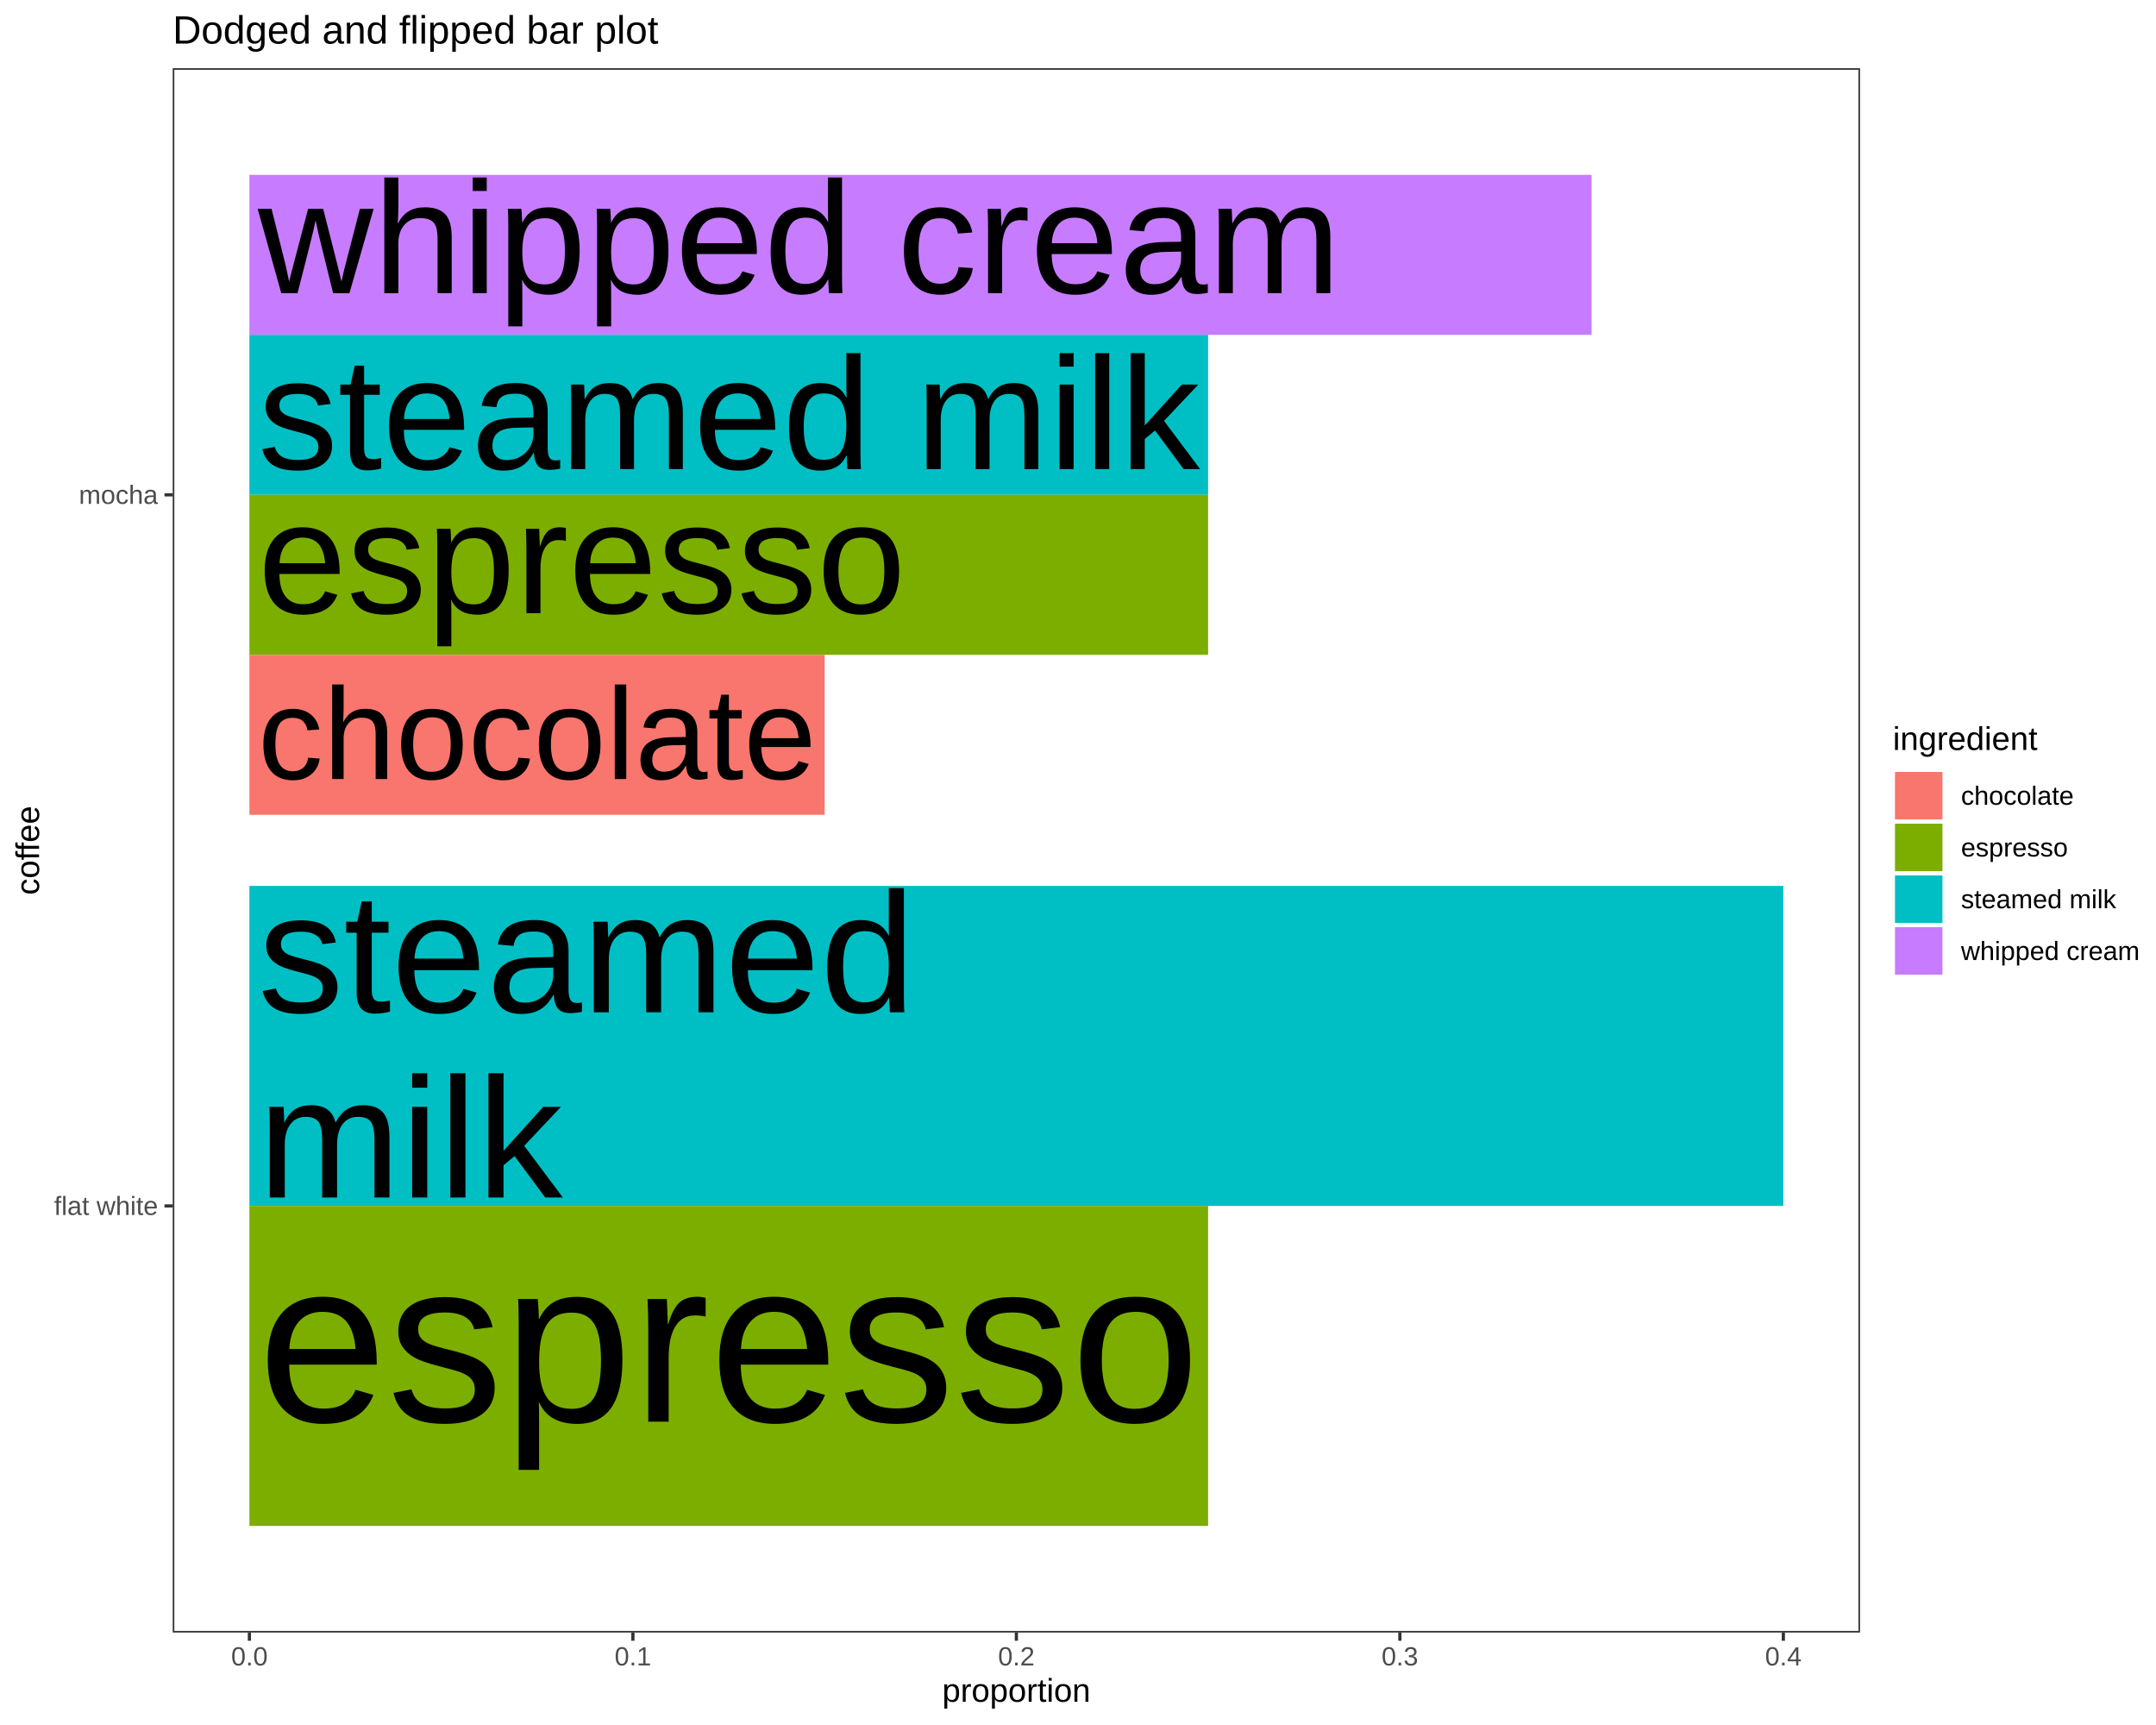
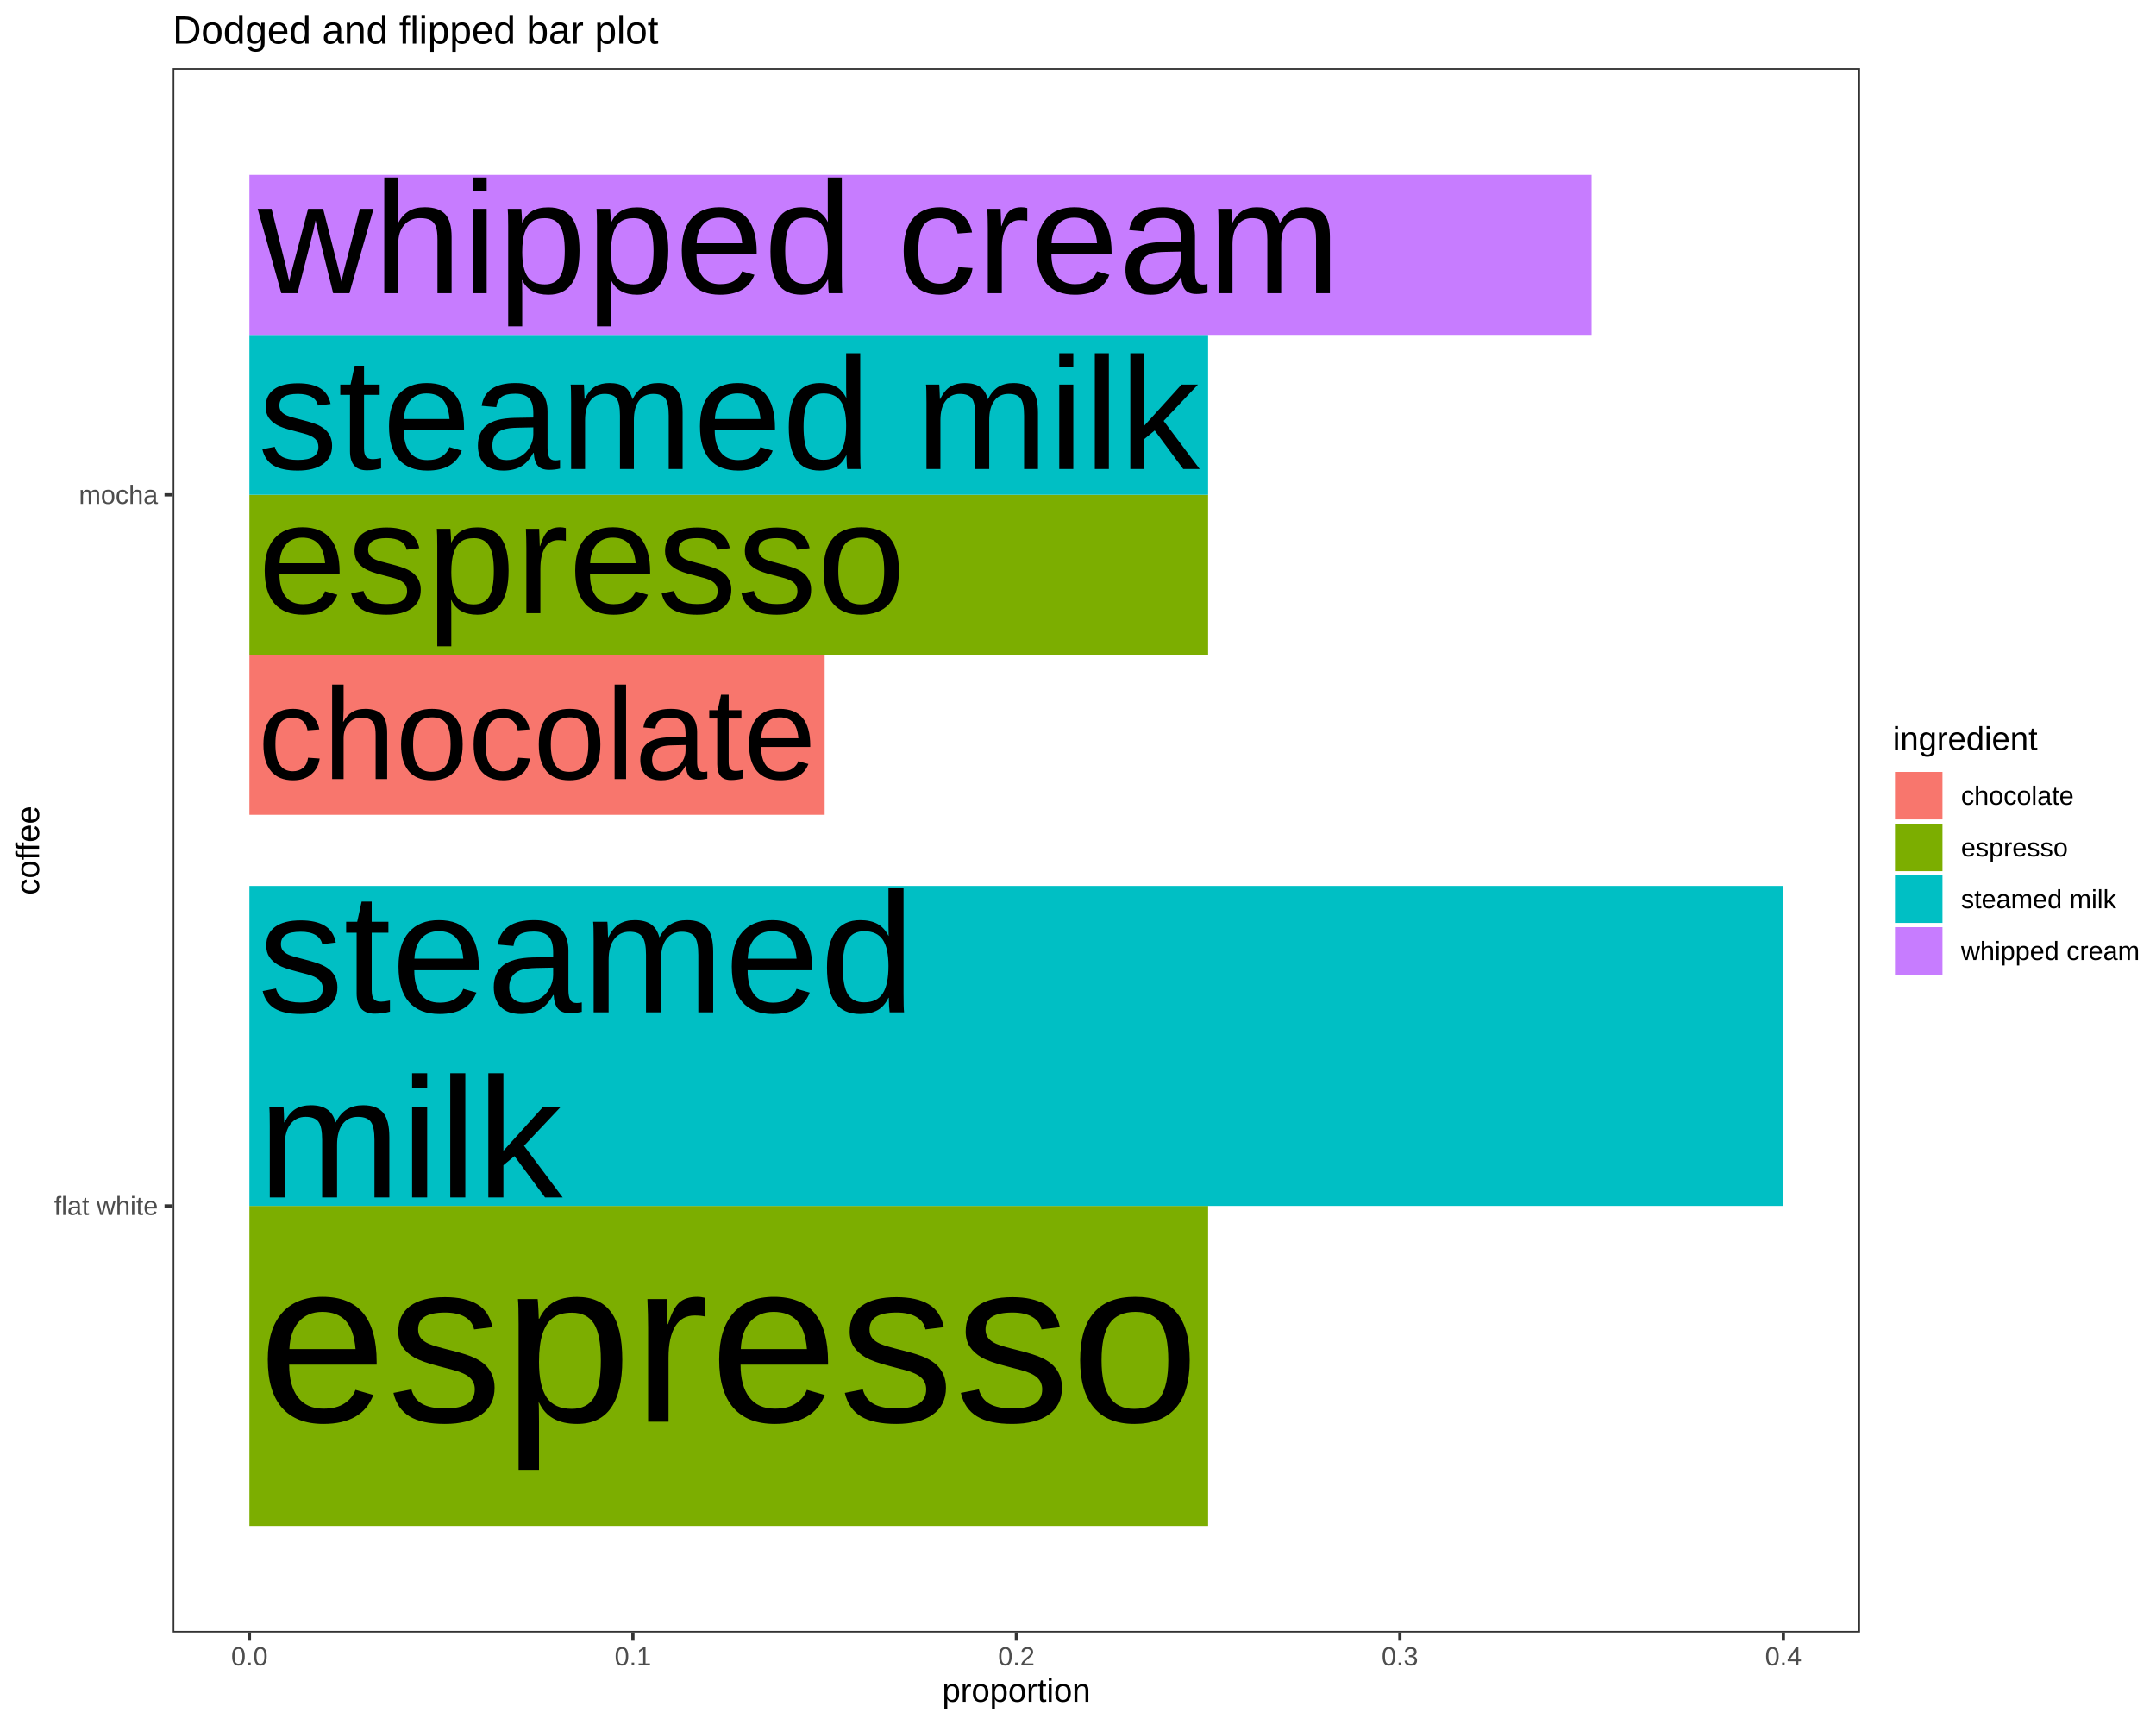
<svg xmlns="http://www.w3.org/2000/svg" viewBox="0 0 720.00 576.00">
  <defs>
    <style type="text/css">
    line, polyline, polygon, path, rect, circle {
      fill: none;
      stroke: #000000;
      stroke-linecap: round;
      stroke-linejoin: round;
      stroke-miterlimit: 10.00;
    }
  </style>
  </defs>
  <rect width="100%" height="100%" style="stroke: none; fill: #FFFFFF;" />
  <rect x="0.00" y="0.00" width="720.00" height="576.00" style="stroke-width: 1.07; stroke: #FFFFFF; fill: #FFFFFF;" />
  <defs>
    <clipPath id="cpNTcuNjh8NjIxLjE2fDU0NS4xM3wyMi43Nw==">
      <rect x="57.68" y="22.77" width="563.48" height="522.36" />
    </clipPath>
  </defs>
  <rect x="57.68" y="22.77" width="563.48" height="522.36" style="stroke-width: 1.07; stroke: none; fill: #FFFFFF;" clip-path="url(#cpNTcuNjh8NjIxLjE2fDU0NS4xM3wyMi43Nw==)" />
-   <rect x="83.29" y="295.82" width="512.25" height="106.85" style="stroke-width: 1.07; stroke: none; stroke-linecap: square; stroke-linejoin: miter; fill: #00BFC4;" clip-path="url(#cpNTcuNjh8NjIxLjE2fDU0NS4xM3wyMi43Nw==)" />
-   <rect x="83.29" y="402.67" width="320.16" height="106.85" style="stroke-width: 1.07; stroke: none; stroke-linecap: square; stroke-linejoin: miter; fill: #7CAE00;" clip-path="url(#cpNTcuNjh8NjIxLjE2fDU0NS4xM3wyMi43Nw==)" />
-   <rect x="83.29" y="58.39" width="448.22" height="53.42" style="stroke-width: 1.07; stroke: none; stroke-linecap: square; stroke-linejoin: miter; fill: #C77CFF;" clip-path="url(#cpNTcuNjh8NjIxLjE2fDU0NS4xM3wyMi43Nw==)" />
-   <rect x="83.29" y="111.81" width="320.16" height="53.42" style="stroke-width: 1.07; stroke: none; stroke-linecap: square; stroke-linejoin: miter; fill: #00BFC4;" clip-path="url(#cpNTcuNjh8NjIxLjE2fDU0NS4xM3wyMi43Nw==)" />
  <rect x="83.29" y="165.23" width="320.16" height="53.42" style="stroke-width: 1.07; stroke: none; stroke-linecap: square; stroke-linejoin: miter; fill: #7CAE00;" clip-path="url(#cpNTcuNjh8NjIxLjE2fDU0NS4xM3wyMi43Nw==)" />
  <rect x="83.29" y="218.66" width="192.10" height="53.42" style="stroke-width: 1.07; stroke: none; stroke-linecap: square; stroke-linejoin: miter; fill: #F8766D;" clip-path="url(#cpNTcuNjh8NjIxLjE2fDU0NS4xM3wyMi43Nw==)" />
+   <rect x="83.29" y="111.81" width="320.16" height="53.42" style="stroke-width: 1.07; stroke: none; stroke-linecap: square; stroke-linejoin: miter; fill: #00BFC4;" clip-path="url(#cpNTcuNjh8NjIxLjE2fDU0NS4xM3wyMi43Nw==)" />
+   <rect x="83.29" y="58.39" width="448.22" height="53.42" style="stroke-width: 1.07; stroke: none; stroke-linecap: square; stroke-linejoin: miter; fill: #C77CFF;" clip-path="url(#cpNTcuNjh8NjIxLjE2fDU0NS4xM3wyMi43Nw==)" />
+   <rect x="83.29" y="402.67" width="320.16" height="106.85" style="stroke-width: 1.07; stroke: none; stroke-linecap: square; stroke-linejoin: miter; fill: #7CAE00;" clip-path="url(#cpNTcuNjh8NjIxLjE2fDU0NS4xM3wyMi43Nw==)" />
+   <rect x="83.29" y="295.82" width="512.25" height="106.85" style="stroke-width: 1.07; stroke: none; stroke-linecap: square; stroke-linejoin: miter; fill: #00BFC4;" clip-path="url(#cpNTcuNjh8NjIxLjE2fDU0NS4xM3wyMi43Nw==)" />
  <g clip-path="url(#cpNTcuNjh8NjIxLjE2fDU0NS4xM3wyMi43Nw==)">
-     <text x="86.13" y="338.02" style="font-size: 57.25px; font-family: Liberation Sans;" textLength="219.52px" lengthAdjust="spacingAndGlyphs">steamed</text>
+     <text x="86.13" y="204.75" style="font-size: 53.31px; font-family: Liberation Sans;" textLength="216.28px" lengthAdjust="spacingAndGlyphs">espresso</text>
  </g>
  <g clip-path="url(#cpNTcuNjh8NjIxLjE2fDU0NS4xM3wyMi43Nw==)">
-     <text x="86.13" y="399.85" style="font-size: 57.25px; font-family: Liberation Sans;" textLength="101.73px" lengthAdjust="spacingAndGlyphs">milk</text>
+     <text x="86.13" y="260.13" style="font-size: 43.54px; font-family: Liberation Sans;" textLength="186.31px" lengthAdjust="spacingAndGlyphs">chocolate</text>
  </g>
  <g clip-path="url(#cpNTcuNjh8NjIxLjE2fDU0NS4xM3wyMi43Nw==)">
-     <text x="86.13" y="474.71" style="font-size: 77.52px; font-family: Liberation Sans;" textLength="314.55px" lengthAdjust="spacingAndGlyphs">espresso</text>
+     <text x="86.13" y="156.62" style="font-size: 53.38px; font-family: Liberation Sans;" textLength="314.44px" lengthAdjust="spacingAndGlyphs">steamed milk</text>
  </g>
  <g clip-path="url(#cpNTcuNjh8NjIxLjE2fDU0NS4xM3wyMi43Nw==)">
-     <text x="86.13" y="97.91" style="font-size: 53.33px; font-family: Liberation Sans;" textLength="361.62px" lengthAdjust="spacingAndGlyphs">whipped cream</text>
+     <text x="86.13" y="97.90" style="font-size: 53.31px; font-family: Liberation Sans;" textLength="361.42px" lengthAdjust="spacingAndGlyphs">whipped cream</text>
  </g>
  <g clip-path="url(#cpNTcuNjh8NjIxLjE2fDU0NS4xM3wyMi43Nw==)">
-     <text x="86.13" y="156.63" style="font-size: 53.40px; font-family: Liberation Sans;" textLength="314.47px" lengthAdjust="spacingAndGlyphs">steamed milk</text>
+     <text x="86.13" y="474.71" style="font-size: 77.49px; font-family: Liberation Sans;" textLength="314.42px" lengthAdjust="spacingAndGlyphs">espresso</text>
  </g>
  <g clip-path="url(#cpNTcuNjh8NjIxLjE2fDU0NS4xM3wyMi43Nw==)">
-     <text x="86.13" y="204.75" style="font-size: 53.32px; font-family: Liberation Sans;" textLength="216.34px" lengthAdjust="spacingAndGlyphs">espresso</text>
+     <text x="86.13" y="338.03" style="font-size: 57.22px; font-family: Liberation Sans;" textLength="219.47px" lengthAdjust="spacingAndGlyphs">steamed</text>
  </g>
  <g clip-path="url(#cpNTcuNjh8NjIxLjE2fDU0NS4xM3wyMi43Nw==)">
-     <text x="86.13" y="260.13" style="font-size: 43.56px; font-family: Liberation Sans;" textLength="186.42px" lengthAdjust="spacingAndGlyphs">chocolate</text>
+     <text x="86.13" y="399.83" style="font-size: 57.22px; font-family: Liberation Sans;" textLength="101.70px" lengthAdjust="spacingAndGlyphs">milk</text>
  </g>
  <rect x="57.68" y="22.77" width="563.48" height="522.36" style="stroke-width: 1.07; stroke: #333333;" clip-path="url(#cpNTcuNjh8NjIxLjE2fDU0NS4xM3wyMi43Nw==)" />
  <defs>
    <clipPath id="cpMC4wMHw3MjAuMDB8NTc2LjAwfDAuMDA=">
      <rect x="0.00" y="0.00" width="720.00" height="576.00" />
    </clipPath>
  </defs>
  <g clip-path="url(#cpMC4wMHw3MjAuMDB8NTc2LjAwfDAuMDA=)">
    <text x="18.06" y="405.69" style="font-size: 8.80px; fill: #4D4D4D; font-family: Liberation Sans;" textLength="34.69px" lengthAdjust="spacingAndGlyphs">flat white</text>
  </g>
  <g clip-path="url(#cpMC4wMHw3MjAuMDB8NTc2LjAwfDAuMDA=)">
    <text x="26.34" y="168.26" style="font-size: 8.80px; fill: #4D4D4D; font-family: Liberation Sans;" textLength="26.41px" lengthAdjust="spacingAndGlyphs">mocha</text>
  </g>
  <polyline points="54.94,402.67 57.68,402.67 " style="stroke-width: 1.07; stroke: #333333; stroke-linecap: butt;" clip-path="url(#cpMC4wMHw3MjAuMDB8NTc2LjAwfDAuMDA=)" />
  <polyline points="54.94,165.23 57.68,165.23 " style="stroke-width: 1.07; stroke: #333333; stroke-linecap: butt;" clip-path="url(#cpMC4wMHw3MjAuMDB8NTc2LjAwfDAuMDA=)" />
  <polyline points="83.29,547.87 83.29,545.13 " style="stroke-width: 1.07; stroke: #333333; stroke-linecap: butt;" clip-path="url(#cpMC4wMHw3MjAuMDB8NTc2LjAwfDAuMDA=)" />
  <polyline points="211.36,547.87 211.36,545.13 " style="stroke-width: 1.07; stroke: #333333; stroke-linecap: butt;" clip-path="url(#cpMC4wMHw3MjAuMDB8NTc2LjAwfDAuMDA=)" />
  <polyline points="339.42,547.87 339.42,545.13 " style="stroke-width: 1.07; stroke: #333333; stroke-linecap: butt;" clip-path="url(#cpMC4wMHw3MjAuMDB8NTc2LjAwfDAuMDA=)" />
  <polyline points="467.49,547.87 467.49,545.13 " style="stroke-width: 1.07; stroke: #333333; stroke-linecap: butt;" clip-path="url(#cpMC4wMHw3MjAuMDB8NTc2LjAwfDAuMDA=)" />
  <polyline points="595.55,547.87 595.55,545.13 " style="stroke-width: 1.07; stroke: #333333; stroke-linecap: butt;" clip-path="url(#cpMC4wMHw3MjAuMDB8NTc2LjAwfDAuMDA=)" />
  <g clip-path="url(#cpMC4wMHw3MjAuMDB8NTc2LjAwfDAuMDA=)">
    <text x="77.19" y="556.11" style="font-size: 8.80px; fill: #4D4D4D; font-family: Liberation Sans;" textLength="12.22px" lengthAdjust="spacingAndGlyphs">0.0</text>
  </g>
  <g clip-path="url(#cpMC4wMHw3MjAuMDB8NTc2LjAwfDAuMDA=)">
    <text x="205.25" y="556.11" style="font-size: 8.80px; fill: #4D4D4D; font-family: Liberation Sans;" textLength="12.22px" lengthAdjust="spacingAndGlyphs">0.1</text>
  </g>
  <g clip-path="url(#cpMC4wMHw3MjAuMDB8NTc2LjAwfDAuMDA=)">
    <text x="333.31" y="556.11" style="font-size: 8.80px; fill: #4D4D4D; font-family: Liberation Sans;" textLength="12.22px" lengthAdjust="spacingAndGlyphs">0.2</text>
  </g>
  <g clip-path="url(#cpMC4wMHw3MjAuMDB8NTc2LjAwfDAuMDA=)">
    <text x="461.38" y="556.11" style="font-size: 8.80px; fill: #4D4D4D; font-family: Liberation Sans;" textLength="12.22px" lengthAdjust="spacingAndGlyphs">0.3</text>
  </g>
  <g clip-path="url(#cpMC4wMHw3MjAuMDB8NTc2LjAwfDAuMDA=)">
    <text x="589.44" y="556.11" style="font-size: 8.80px; fill: #4D4D4D; font-family: Liberation Sans;" textLength="12.22px" lengthAdjust="spacingAndGlyphs">0.4</text>
  </g>
  <g clip-path="url(#cpMC4wMHw3MjAuMDB8NTc2LjAwfDAuMDA=)">
    <text x="314.64" y="568.24" style="font-size: 11.00px; font-family: Liberation Sans;" textLength="49.56px" lengthAdjust="spacingAndGlyphs">proportion</text>
  </g>
  <g clip-path="url(#cpMC4wMHw3MjAuMDB8NTc2LjAwfDAuMDA=)">
    <text transform="translate(13.04,298.85) rotate(-90)" style="font-size: 11.00px; font-family: Liberation Sans;" textLength="29.80px" lengthAdjust="spacingAndGlyphs">coffee</text>
  </g>
  <rect x="632.12" y="241.73" width="82.40" height="84.44" style="stroke-width: 1.07; stroke: none; fill: #FFFFFF;" clip-path="url(#cpMC4wMHw3MjAuMDB8NTc2LjAwfDAuMDA=)" />
  <g clip-path="url(#cpMC4wMHw3MjAuMDB8NTc2LjAwfDAuMDA=)">
    <text x="632.12" y="250.43" style="font-size: 11.00px; font-family: Liberation Sans;" textLength="48.34px" lengthAdjust="spacingAndGlyphs">ingredient</text>
  </g>
  <rect x="632.12" y="257.05" width="17.28" height="17.28" style="stroke-width: 1.07; stroke: none; fill: #FFFFFF;" clip-path="url(#cpMC4wMHw3MjAuMDB8NTc2LjAwfDAuMDA=)" />
  <rect x="632.83" y="257.76" width="15.86" height="15.86" style="stroke-width: 1.07; stroke: none; stroke-linecap: square; stroke-linejoin: miter; fill: #F8766D;" clip-path="url(#cpMC4wMHw3MjAuMDB8NTc2LjAwfDAuMDA=)" />
  <rect x="632.12" y="274.33" width="17.28" height="17.28" style="stroke-width: 1.07; stroke: none; fill: #FFFFFF;" clip-path="url(#cpMC4wMHw3MjAuMDB8NTc2LjAwfDAuMDA=)" />
  <rect x="632.83" y="275.04" width="15.86" height="15.86" style="stroke-width: 1.07; stroke: none; stroke-linecap: square; stroke-linejoin: miter; fill: #7CAE00;" clip-path="url(#cpMC4wMHw3MjAuMDB8NTc2LjAwfDAuMDA=)" />
  <rect x="632.12" y="291.61" width="17.28" height="17.28" style="stroke-width: 1.07; stroke: none; fill: #FFFFFF;" clip-path="url(#cpMC4wMHw3MjAuMDB8NTc2LjAwfDAuMDA=)" />
  <rect x="632.83" y="292.32" width="15.86" height="15.86" style="stroke-width: 1.07; stroke: none; stroke-linecap: square; stroke-linejoin: miter; fill: #00BFC4;" clip-path="url(#cpMC4wMHw3MjAuMDB8NTc2LjAwfDAuMDA=)" />
  <rect x="632.12" y="308.89" width="17.28" height="17.28" style="stroke-width: 1.07; stroke: none; fill: #FFFFFF;" clip-path="url(#cpMC4wMHw3MjAuMDB8NTc2LjAwfDAuMDA=)" />
  <rect x="632.83" y="309.60" width="15.86" height="15.86" style="stroke-width: 1.07; stroke: none; stroke-linecap: square; stroke-linejoin: miter; fill: #C77CFF;" clip-path="url(#cpMC4wMHw3MjAuMDB8NTc2LjAwfDAuMDA=)" />
  <g clip-path="url(#cpMC4wMHw3MjAuMDB8NTc2LjAwfDAuMDA=)">
    <text x="654.88" y="268.72" style="font-size: 8.80px; font-family: Liberation Sans;" textLength="37.66px" lengthAdjust="spacingAndGlyphs">chocolate</text>
  </g>
  <g clip-path="url(#cpMC4wMHw3MjAuMDB8NTc2LjAwfDAuMDA=)">
    <text x="654.88" y="286.00" style="font-size: 8.80px; font-family: Liberation Sans;" textLength="35.70px" lengthAdjust="spacingAndGlyphs">espresso</text>
  </g>
  <g clip-path="url(#cpMC4wMHw3MjAuMDB8NTc2LjAwfDAuMDA=)">
    <text x="654.88" y="303.28" style="font-size: 8.80px; font-family: Liberation Sans;" textLength="51.81px" lengthAdjust="spacingAndGlyphs">steamed milk</text>
  </g>
  <g clip-path="url(#cpMC4wMHw3MjAuMDB8NTc2LjAwfDAuMDA=)">
    <text x="654.88" y="320.56" style="font-size: 8.80px; font-family: Liberation Sans;" textLength="59.64px" lengthAdjust="spacingAndGlyphs">whipped cream</text>
  </g>
  <g clip-path="url(#cpMC4wMHw3MjAuMDB8NTc2LjAwfDAuMDA=)">
    <text x="57.68" y="14.56" style="font-size: 13.20px; font-family: Liberation Sans;" textLength="161.92px" lengthAdjust="spacingAndGlyphs">Dodged and flipped bar plot</text>
  </g>
</svg>
